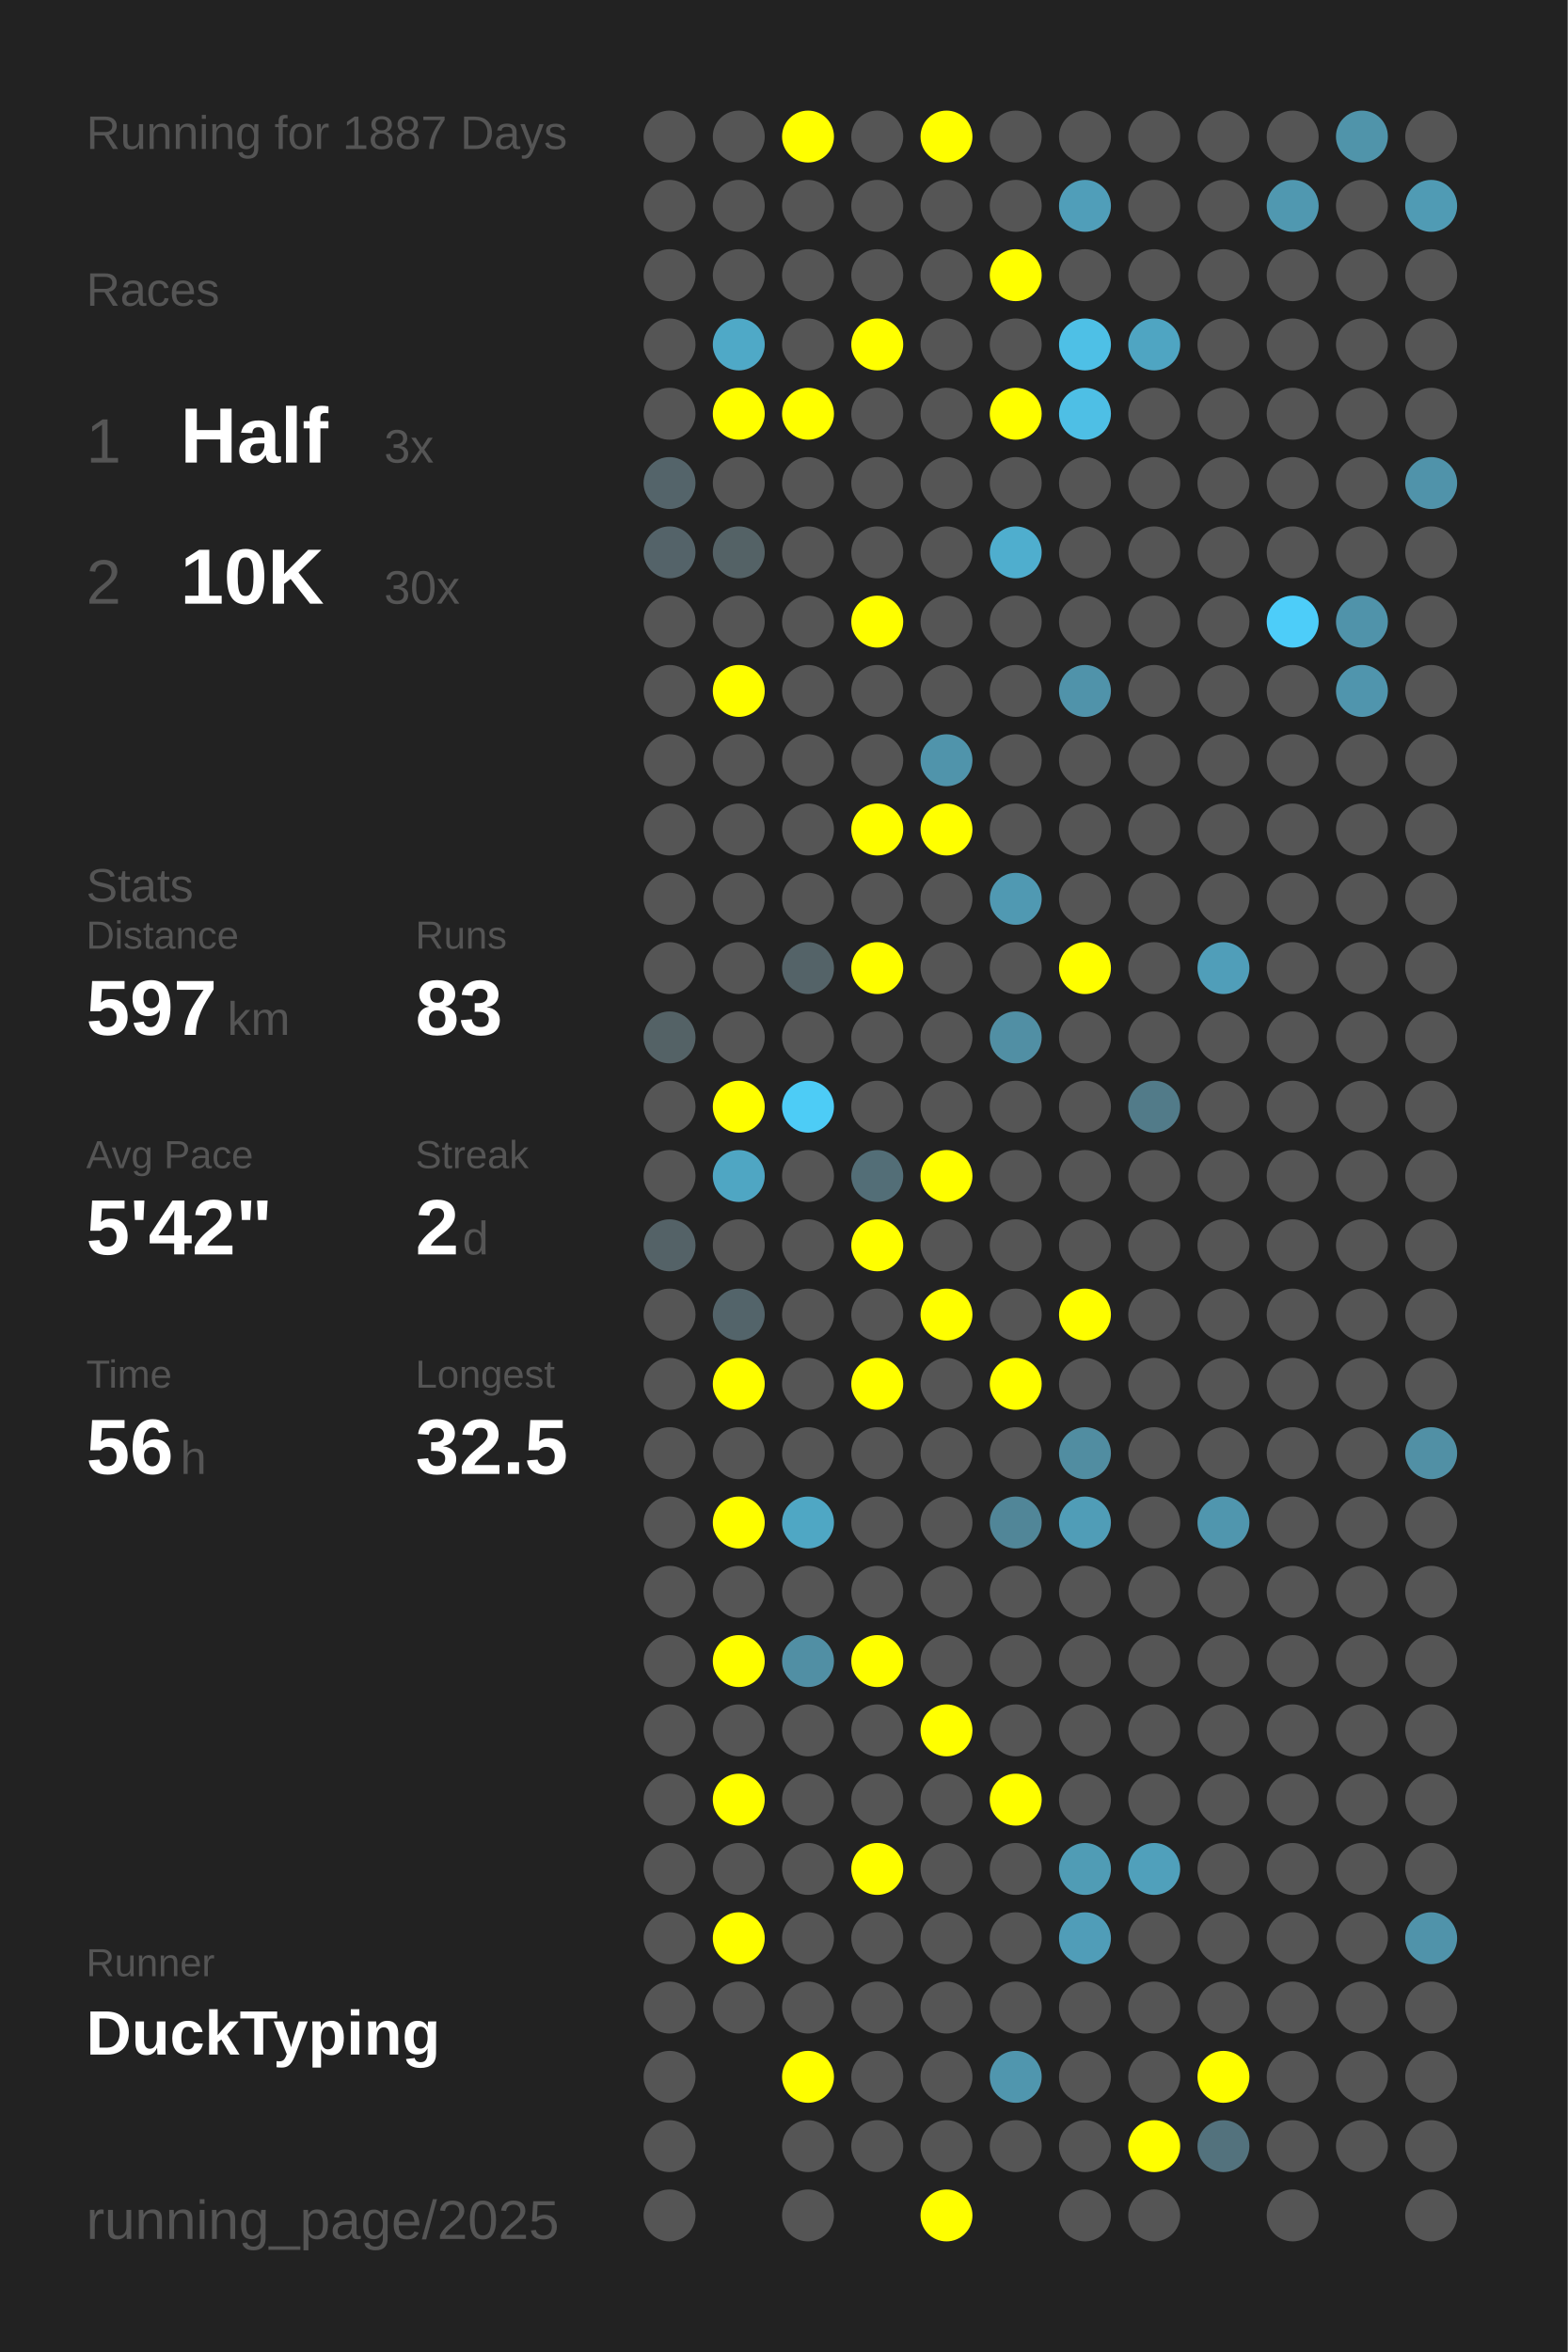
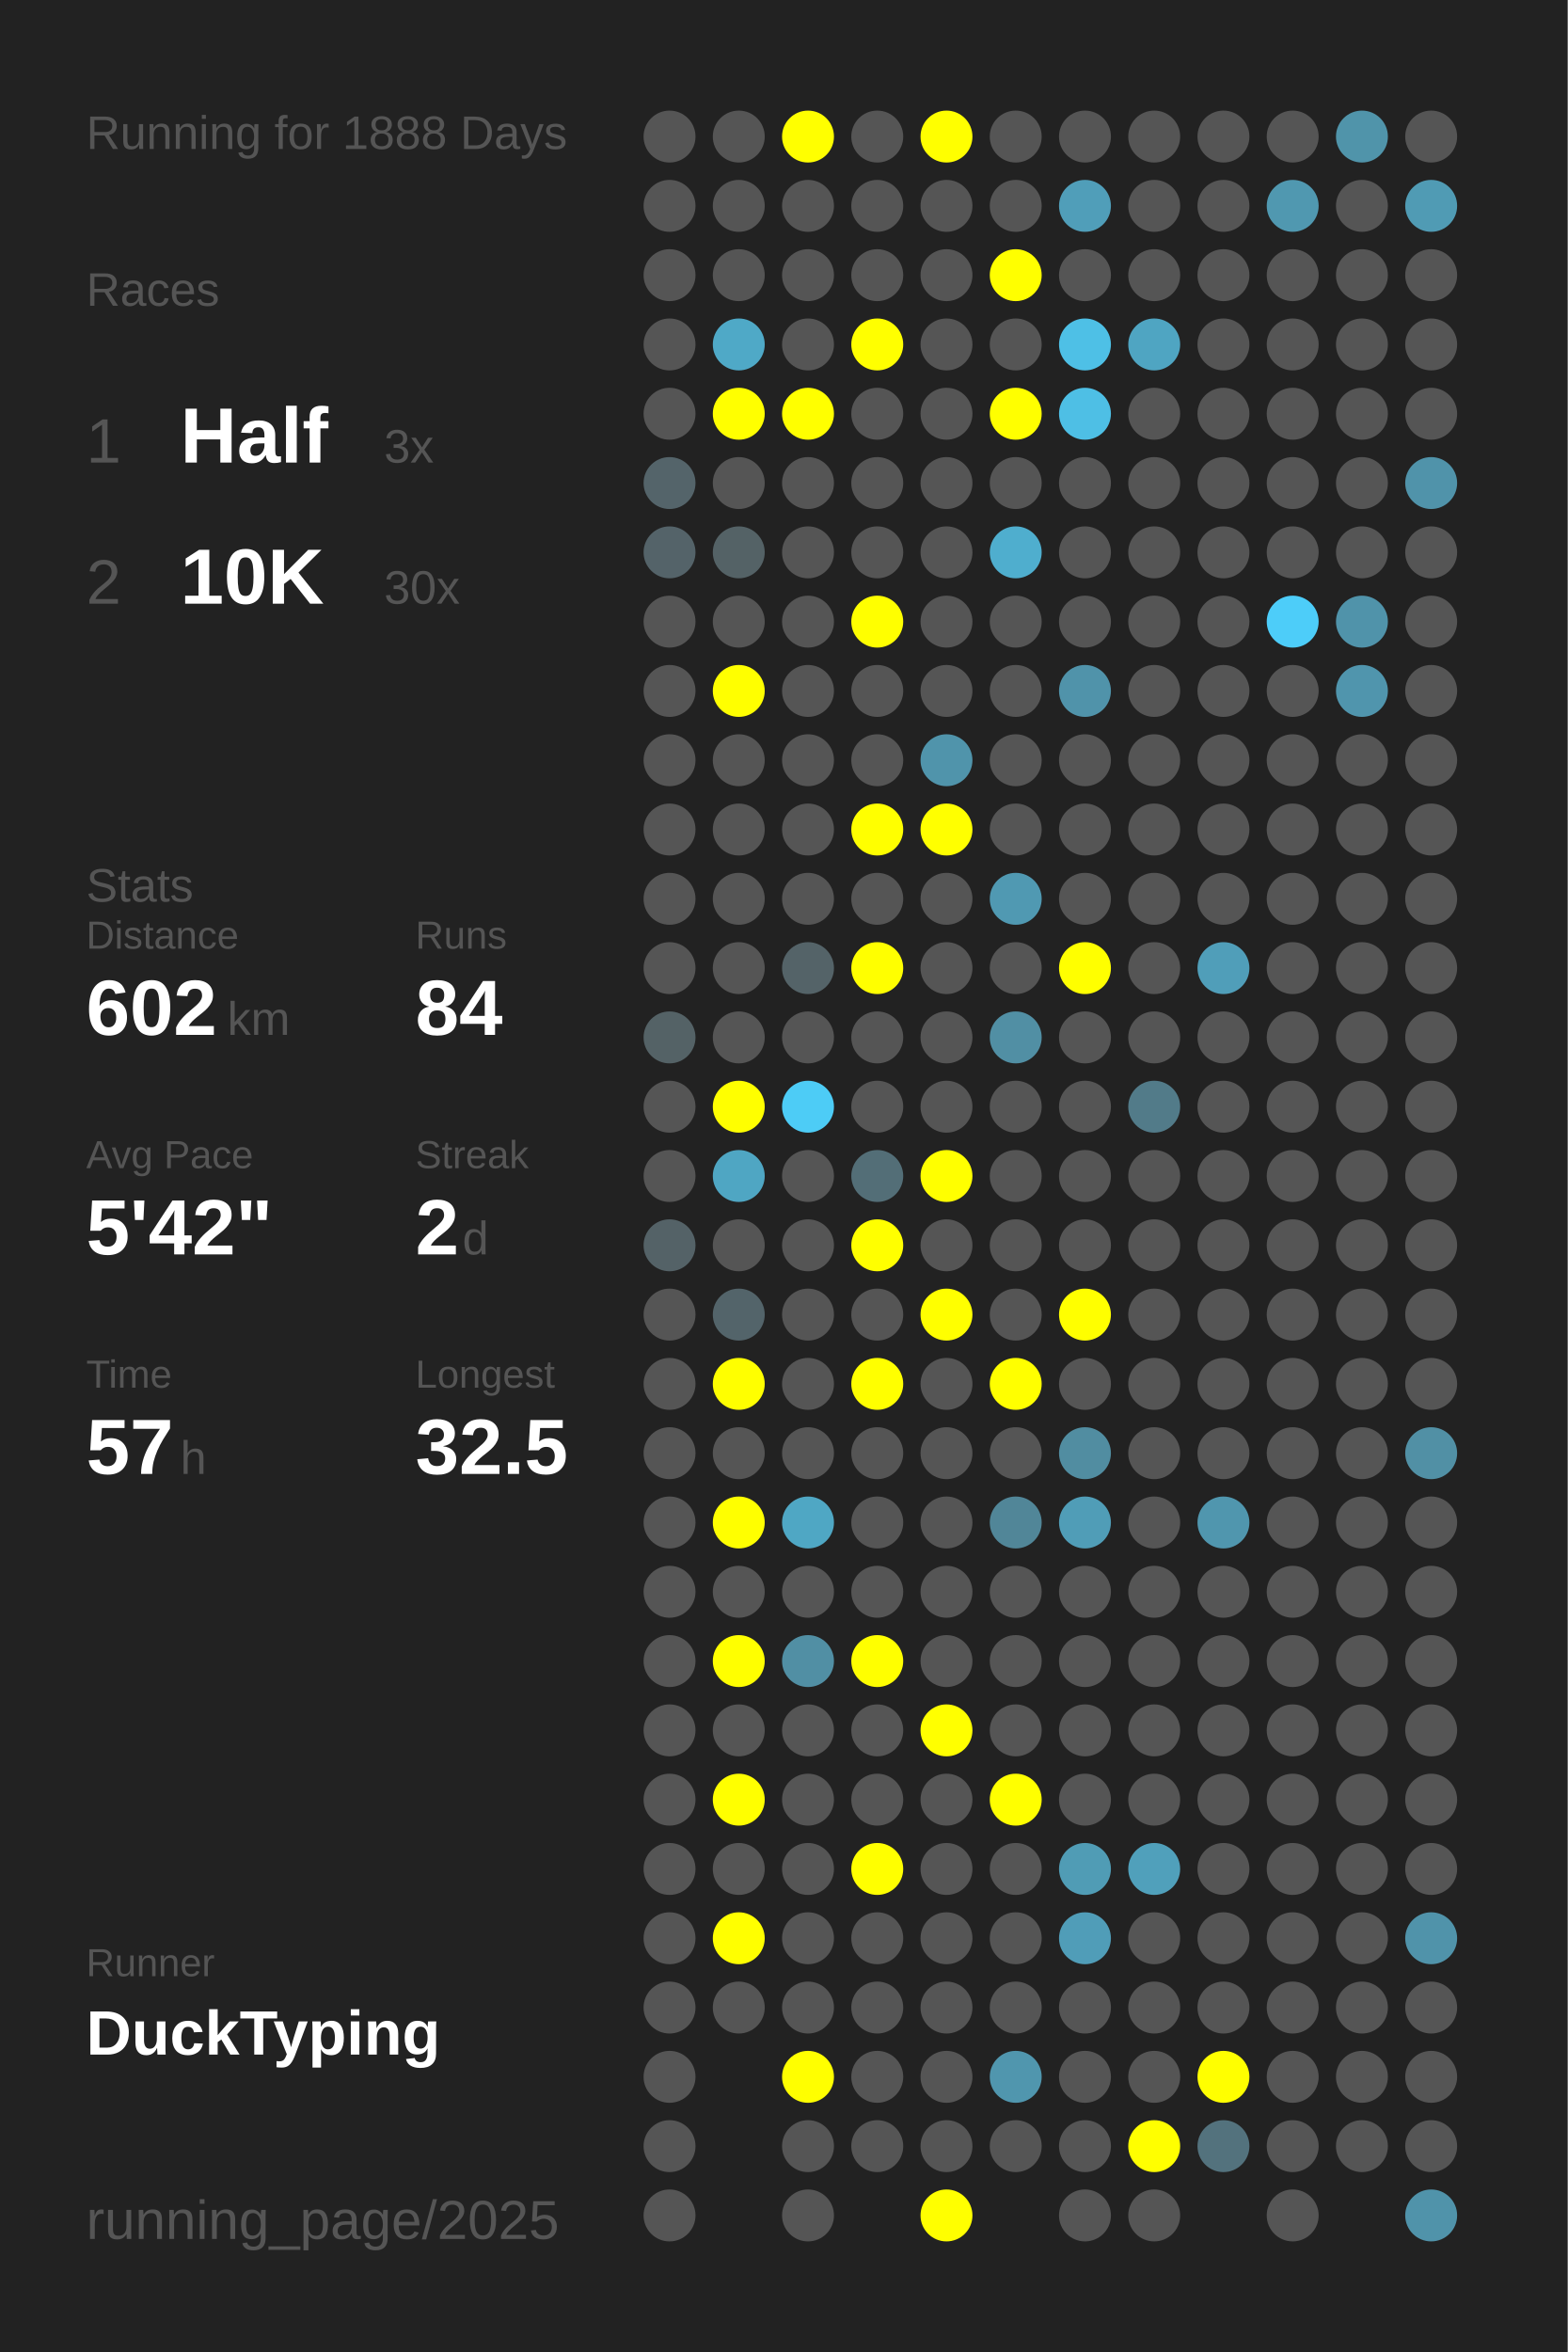
<svg xmlns="http://www.w3.org/2000/svg" baseProfile="full" height="300mm" version="1.1" viewBox="0,0,200,300" width="200mm">
  <defs />
  <rect fill="#222222" height="300" width="200" x="0" y="0" />
-   <text fill="#555555" style="font-size:6px; font-family:Arial;" x="11" y="19">Running for 1887 Days</text>
+   <text fill="#555555" style="font-size:6px; font-family:Arial;" x="11" y="19">Running for 1888 Days</text>
  <text fill="#555555" style="font-size:6px; font-family:Arial;" x="11" y="39">Races</text>
  <text fill="#555555" style="font-size:8px; font-family:Arial;" x="11" y="59">1</text>
  <text fill="#FFFFFF" style="font-size:10px; font-family:Arial; font-weight:bold;" x="23" y="59">Half</text>
  <text fill="#555555" style="font-size:6px; font-family:Arial;" x="49" y="59">3x</text>
  <text fill="#555555" style="font-size:8px; font-family:Arial;" x="11" y="77">2</text>
  <text fill="#FFFFFF" style="font-size:10px; font-family:Arial; font-weight:bold;" x="23" y="77">10K</text>
  <text fill="#555555" style="font-size:6px; font-family:Arial;" x="49" y="77">30x</text>
  <text fill="#555555" style="font-size:6px; font-family:Arial;" x="11" y="115">Stats</text>
  <text fill="#555555" style="font-size:5px; font-family:Arial;" x="11" y="121">Distance</text>
-   <text fill="#FFFFFF" style="font-size:10px; font-family:Arial; font-weight:bold;" x="11" y="132">597</text>
+   <text fill="#FFFFFF" style="font-size:10px; font-family:Arial; font-weight:bold;" x="11" y="132">602</text>
  <text fill="#555555" style="font-size:6px; font-family:Arial;" x="29" y="132">km</text>
  <text fill="#555555" style="font-size:5px; font-family:Arial;" x="53" y="121">Runs</text>
-   <text fill="#FFFFFF" style="font-size:10px; font-family:Arial; font-weight:bold;" x="53" y="132">83</text>
+   <text fill="#FFFFFF" style="font-size:10px; font-family:Arial; font-weight:bold;" x="53" y="132">84</text>
  <text fill="#555555" style="font-size:5px; font-family:Arial;" x="11" y="149">Avg Pace</text>
  <text fill="#FFFFFF" style="font-size:10px; font-family:Arial; font-weight:bold;" x="11" y="160">5'42"</text>
  <text fill="#555555" style="font-size:5px; font-family:Arial;" x="53" y="149">Streak</text>
  <text fill="#FFFFFF" style="font-size:10px; font-family:Arial; font-weight:bold;" x="53" y="160">2</text>
  <text fill="#555555" style="font-size:6px; font-family:Arial;" x="59" y="160">d</text>
  <text fill="#555555" style="font-size:5px; font-family:Arial;" x="11" y="177">Time</text>
-   <text fill="#FFFFFF" style="font-size:10px; font-family:Arial; font-weight:bold;" x="11" y="188">56</text>
+   <text fill="#FFFFFF" style="font-size:10px; font-family:Arial; font-weight:bold;" x="11" y="188">57</text>
  <text fill="#555555" style="font-size:6px; font-family:Arial;" x="23" y="188">h</text>
  <text fill="#555555" style="font-size:5px; font-family:Arial;" x="53" y="177">Longest</text>
  <text fill="#FFFFFF" style="font-size:10px; font-family:Arial; font-weight:bold;" x="53" y="188">32.5</text>
  <text fill="#555555" style="font-size:5px; font-family:Arial;" x="11" y="252.065">Runner</text>
  <text fill="#FFFFFF" style="font-size:8px; font-family:Arial; font-weight:bold;" x="11" y="262.065">DuckTyping</text>
  <text fill="#555555" style="font-size:7px; font-family:Arial;" x="11" y="285.581">running_page/2025</text>
  <circle cx="85.417" cy="17.419" fill="#555555" r="3.312" />
  <circle cx="85.417" cy="26.258" fill="#555555" r="3.312" />
  <circle cx="85.417" cy="35.097" fill="#555555" r="3.312" />
  <circle cx="85.417" cy="43.935" fill="#555555" r="3.312" />
  <circle cx="85.417" cy="52.774" fill="#555555" r="3.312" />
  <circle cx="85.417" cy="61.613" fill="#54646a" r="3.312" />
  <circle cx="85.417" cy="70.452" fill="#546369" r="3.312" />
  <circle cx="85.417" cy="79.29" fill="#555555" r="3.312" />
  <circle cx="85.417" cy="88.129" fill="#555555" r="3.312" />
  <circle cx="85.417" cy="96.968" fill="#555555" r="3.312" />
  <circle cx="85.417" cy="105.806" fill="#555555" r="3.312" />
  <circle cx="85.417" cy="114.645" fill="#555555" r="3.312" />
  <circle cx="85.417" cy="123.484" fill="#555555" r="3.312" />
  <circle cx="85.417" cy="132.323" fill="#546266" r="3.312" />
  <circle cx="85.417" cy="141.161" fill="#555555" r="3.312" />
  <circle cx="85.417" cy="150" fill="#555555" r="3.312" />
  <circle cx="85.417" cy="158.839" fill="#546267" r="3.312" />
  <circle cx="85.417" cy="167.677" fill="#555555" r="3.312" />
  <circle cx="85.417" cy="176.516" fill="#555555" r="3.312" />
  <circle cx="85.417" cy="185.355" fill="#555555" r="3.312" />
  <circle cx="85.417" cy="194.194" fill="#555555" r="3.312" />
  <circle cx="85.417" cy="203.032" fill="#555555" r="3.312" />
  <circle cx="85.417" cy="211.871" fill="#555555" r="3.312" />
  <circle cx="85.417" cy="220.71" fill="#555555" r="3.312" />
  <circle cx="85.417" cy="229.548" fill="#555555" r="3.312" />
  <circle cx="85.417" cy="238.387" fill="#555555" r="3.312" />
  <circle cx="85.417" cy="247.226" fill="#555555" r="3.312" />
  <circle cx="85.417" cy="256.065" fill="#555555" r="3.312" />
  <circle cx="85.417" cy="264.903" fill="#555555" r="3.312" />
  <circle cx="85.417" cy="273.742" fill="#555555" r="3.312" />
  <circle cx="85.417" cy="282.581" fill="#555555" r="3.312" />
  <circle cx="94.25" cy="17.419" fill="#555555" r="3.312" />
  <circle cx="94.25" cy="26.258" fill="#555555" r="3.312" />
  <circle cx="94.25" cy="35.097" fill="#555555" r="3.312" />
  <circle cx="94.25" cy="43.935" fill="#4fa9c7" r="3.312" />
  <circle cx="94.25" cy="52.774" fill="#FFFF00" r="3.312" />
  <circle cx="94.25" cy="61.613" fill="#555555" r="3.312" />
  <circle cx="94.25" cy="70.452" fill="#546266" r="3.312" />
  <circle cx="94.25" cy="79.29" fill="#555555" r="3.312" />
  <circle cx="94.25" cy="88.129" fill="#FFFF00" r="3.312" />
  <circle cx="94.25" cy="96.968" fill="#555555" r="3.312" />
  <circle cx="94.25" cy="105.806" fill="#555555" r="3.312" />
  <circle cx="94.25" cy="114.645" fill="#555555" r="3.312" />
  <circle cx="94.25" cy="123.484" fill="#555555" r="3.312" />
  <circle cx="94.25" cy="132.323" fill="#555555" r="3.312" />
  <circle cx="94.25" cy="141.161" fill="#FFFF00" r="3.312" />
  <circle cx="94.25" cy="150" fill="#4fa6c3" r="3.312" />
  <circle cx="94.25" cy="158.839" fill="#555555" r="3.312" />
  <circle cx="94.25" cy="167.677" fill="#53646a" r="3.312" />
  <circle cx="94.25" cy="176.516" fill="#FFFF00" r="3.312" />
  <circle cx="94.25" cy="185.355" fill="#555555" r="3.312" />
  <circle cx="94.25" cy="194.194" fill="#FFFF00" r="3.312" />
  <circle cx="94.25" cy="203.032" fill="#555555" r="3.312" />
  <circle cx="94.25" cy="211.871" fill="#FFFF00" r="3.312" />
  <circle cx="94.25" cy="220.71" fill="#555555" r="3.312" />
  <circle cx="94.25" cy="229.548" fill="#FFFF00" r="3.312" />
  <circle cx="94.25" cy="238.387" fill="#555555" r="3.312" />
  <circle cx="94.25" cy="247.226" fill="#FFFF00" r="3.312" />
  <circle cx="94.25" cy="256.065" fill="#555555" r="3.312" />
  <circle cx="103.083" cy="17.419" fill="#FFFF00" r="3.312" />
  <circle cx="103.083" cy="26.258" fill="#555555" r="3.312" />
  <circle cx="103.083" cy="35.097" fill="#555555" r="3.312" />
  <circle cx="103.083" cy="43.935" fill="#555555" r="3.312" />
  <circle cx="103.083" cy="52.774" fill="#FFFF00" r="3.312" />
  <circle cx="103.083" cy="61.613" fill="#555555" r="3.312" />
  <circle cx="103.083" cy="70.452" fill="#555555" r="3.312" />
  <circle cx="103.083" cy="79.29" fill="#555555" r="3.312" />
  <circle cx="103.083" cy="88.129" fill="#555555" r="3.312" />
  <circle cx="103.083" cy="96.968" fill="#555555" r="3.312" />
  <circle cx="103.083" cy="105.806" fill="#555555" r="3.312" />
  <circle cx="103.083" cy="114.645" fill="#555555" r="3.312" />
  <circle cx="103.083" cy="123.484" fill="#546368" r="3.312" />
  <circle cx="103.083" cy="132.323" fill="#555555" r="3.312" />
  <circle cx="103.083" cy="141.161" fill="#4dccf6" r="3.312" />
  <circle cx="103.083" cy="150" fill="#555555" r="3.312" />
  <circle cx="103.083" cy="158.839" fill="#555555" r="3.312" />
  <circle cx="103.083" cy="167.677" fill="#555555" r="3.312" />
  <circle cx="103.083" cy="176.516" fill="#555555" r="3.312" />
  <circle cx="103.083" cy="185.355" fill="#555555" r="3.312" />
  <circle cx="103.083" cy="194.194" fill="#4fa7c4" r="3.312" />
  <circle cx="103.083" cy="203.032" fill="#555555" r="3.312" />
  <circle cx="103.083" cy="211.871" fill="#518fa4" r="3.312" />
  <circle cx="103.083" cy="220.71" fill="#555555" r="3.312" />
  <circle cx="103.083" cy="229.548" fill="#555555" r="3.312" />
  <circle cx="103.083" cy="238.387" fill="#555555" r="3.312" />
  <circle cx="103.083" cy="247.226" fill="#555555" r="3.312" />
  <circle cx="103.083" cy="256.065" fill="#555555" r="3.312" />
  <circle cx="103.083" cy="264.903" fill="#FFFF00" r="3.312" />
  <circle cx="103.083" cy="273.742" fill="#555555" r="3.312" />
  <circle cx="103.083" cy="282.581" fill="#555555" r="3.312" />
  <circle cx="111.917" cy="17.419" fill="#555555" r="3.312" />
  <circle cx="111.917" cy="26.258" fill="#555555" r="3.312" />
  <circle cx="111.917" cy="35.097" fill="#555555" r="3.312" />
  <circle cx="111.917" cy="43.935" fill="#FFFF00" r="3.312" />
  <circle cx="111.917" cy="52.774" fill="#555555" r="3.312" />
  <circle cx="111.917" cy="61.613" fill="#555555" r="3.312" />
  <circle cx="111.917" cy="70.452" fill="#555555" r="3.312" />
  <circle cx="111.917" cy="79.29" fill="#FFFF00" r="3.312" />
  <circle cx="111.917" cy="88.129" fill="#555555" r="3.312" />
  <circle cx="111.917" cy="96.968" fill="#555555" r="3.312" />
  <circle cx="111.917" cy="105.806" fill="#FFFF00" r="3.312" />
  <circle cx="111.917" cy="114.645" fill="#555555" r="3.312" />
  <circle cx="111.917" cy="123.484" fill="#FFFF00" r="3.312" />
  <circle cx="111.917" cy="132.323" fill="#555555" r="3.312" />
  <circle cx="111.917" cy="141.161" fill="#555555" r="3.312" />
  <circle cx="111.917" cy="150" fill="#536e77" r="3.312" />
  <circle cx="111.917" cy="158.839" fill="#FFFF00" r="3.312" />
  <circle cx="111.917" cy="167.677" fill="#555555" r="3.312" />
  <circle cx="111.917" cy="176.516" fill="#FFFF00" r="3.312" />
  <circle cx="111.917" cy="185.355" fill="#555555" r="3.312" />
  <circle cx="111.917" cy="194.194" fill="#555555" r="3.312" />
  <circle cx="111.917" cy="203.032" fill="#555555" r="3.312" />
  <circle cx="111.917" cy="211.871" fill="#FFFF00" r="3.312" />
  <circle cx="111.917" cy="220.71" fill="#555555" r="3.312" />
  <circle cx="111.917" cy="229.548" fill="#555555" r="3.312" />
  <circle cx="111.917" cy="238.387" fill="#FFFF00" r="3.312" />
  <circle cx="111.917" cy="247.226" fill="#555555" r="3.312" />
  <circle cx="111.917" cy="256.065" fill="#555555" r="3.312" />
  <circle cx="111.917" cy="264.903" fill="#555555" r="3.312" />
  <circle cx="111.917" cy="273.742" fill="#555555" r="3.312" />
  <circle cx="120.75" cy="17.419" fill="#FFFF00" r="3.312" />
  <circle cx="120.75" cy="26.258" fill="#555555" r="3.312" />
  <circle cx="120.75" cy="35.097" fill="#555555" r="3.312" />
  <circle cx="120.75" cy="43.935" fill="#555555" r="3.312" />
  <circle cx="120.75" cy="52.774" fill="#555555" r="3.312" />
  <circle cx="120.75" cy="61.613" fill="#555555" r="3.312" />
  <circle cx="120.75" cy="70.452" fill="#555555" r="3.312" />
  <circle cx="120.75" cy="79.29" fill="#555555" r="3.312" />
  <circle cx="120.75" cy="88.129" fill="#555555" r="3.312" />
  <circle cx="120.75" cy="96.968" fill="#5094ab" r="3.312" />
  <circle cx="120.75" cy="105.806" fill="#FFFF00" r="3.312" />
  <circle cx="120.75" cy="114.645" fill="#555555" r="3.312" />
  <circle cx="120.75" cy="123.484" fill="#555555" r="3.312" />
  <circle cx="120.75" cy="132.323" fill="#555555" r="3.312" />
  <circle cx="120.75" cy="141.161" fill="#555555" r="3.312" />
  <circle cx="120.75" cy="150" fill="#FFFF00" r="3.312" />
  <circle cx="120.75" cy="158.839" fill="#555555" r="3.312" />
  <circle cx="120.75" cy="167.677" fill="#FFFF00" r="3.312" />
  <circle cx="120.75" cy="176.516" fill="#555555" r="3.312" />
  <circle cx="120.75" cy="185.355" fill="#555555" r="3.312" />
  <circle cx="120.75" cy="194.194" fill="#555555" r="3.312" />
  <circle cx="120.75" cy="203.032" fill="#555555" r="3.312" />
  <circle cx="120.75" cy="211.871" fill="#555555" r="3.312" />
  <circle cx="120.75" cy="220.71" fill="#FFFF00" r="3.312" />
  <circle cx="120.75" cy="229.548" fill="#555555" r="3.312" />
  <circle cx="120.75" cy="238.387" fill="#555555" r="3.312" />
  <circle cx="120.75" cy="247.226" fill="#555555" r="3.312" />
  <circle cx="120.75" cy="256.065" fill="#555555" r="3.312" />
  <circle cx="120.75" cy="264.903" fill="#555555" r="3.312" />
  <circle cx="120.75" cy="273.742" fill="#555555" r="3.312" />
  <circle cx="120.75" cy="282.581" fill="#FFFF00" r="3.312" />
  <circle cx="129.583" cy="17.419" fill="#555555" r="3.312" />
  <circle cx="129.583" cy="26.258" fill="#555555" r="3.312" />
  <circle cx="129.583" cy="35.097" fill="#FFFF00" r="3.312" />
  <circle cx="129.583" cy="43.935" fill="#555555" r="3.312" />
  <circle cx="129.583" cy="52.774" fill="#FFFF00" r="3.312" />
  <circle cx="129.583" cy="61.613" fill="#555555" r="3.312" />
  <circle cx="129.583" cy="70.452" fill="#4faece" r="3.312" />
  <circle cx="129.583" cy="79.29" fill="#555555" r="3.312" />
  <circle cx="129.583" cy="88.129" fill="#555555" r="3.312" />
  <circle cx="129.583" cy="96.968" fill="#555555" r="3.312" />
  <circle cx="129.583" cy="105.806" fill="#555555" r="3.312" />
  <circle cx="129.583" cy="114.645" fill="#5099b2" r="3.312" />
  <circle cx="129.583" cy="123.484" fill="#555555" r="3.312" />
  <circle cx="129.583" cy="132.323" fill="#518fa4" r="3.312" />
  <circle cx="129.583" cy="141.161" fill="#555555" r="3.312" />
  <circle cx="129.583" cy="150" fill="#555555" r="3.312" />
  <circle cx="129.583" cy="158.839" fill="#555555" r="3.312" />
  <circle cx="129.583" cy="167.677" fill="#555555" r="3.312" />
  <circle cx="129.583" cy="176.516" fill="#FFFF00" r="3.312" />
  <circle cx="129.583" cy="185.355" fill="#555555" r="3.312" />
  <circle cx="129.583" cy="194.194" fill="#518698" r="3.312" />
  <circle cx="129.583" cy="203.032" fill="#555555" r="3.312" />
  <circle cx="129.583" cy="211.871" fill="#555555" r="3.312" />
  <circle cx="129.583" cy="220.71" fill="#555555" r="3.312" />
  <circle cx="129.583" cy="229.548" fill="#FFFF00" r="3.312" />
  <circle cx="129.583" cy="238.387" fill="#555555" r="3.312" />
  <circle cx="129.583" cy="247.226" fill="#555555" r="3.312" />
  <circle cx="129.583" cy="256.065" fill="#555555" r="3.312" />
  <circle cx="129.583" cy="264.903" fill="#5096ae" r="3.312" />
  <circle cx="129.583" cy="273.742" fill="#555555" r="3.312" />
  <circle cx="138.417" cy="17.419" fill="#555555" r="3.312" />
  <circle cx="138.417" cy="26.258" fill="#509eb9" r="3.312" />
  <circle cx="138.417" cy="35.097" fill="#555555" r="3.312" />
  <circle cx="138.417" cy="43.935" fill="#4ec0e6" r="3.312" />
  <circle cx="138.417" cy="52.774" fill="#4ebfe5" r="3.312" />
  <circle cx="138.417" cy="61.613" fill="#555555" r="3.312" />
  <circle cx="138.417" cy="70.452" fill="#555555" r="3.312" />
  <circle cx="138.417" cy="79.29" fill="#555555" r="3.312" />
  <circle cx="138.417" cy="88.129" fill="#5093aa" r="3.312" />
  <circle cx="138.417" cy="96.968" fill="#555555" r="3.312" />
  <circle cx="138.417" cy="105.806" fill="#555555" r="3.312" />
  <circle cx="138.417" cy="114.645" fill="#555555" r="3.312" />
  <circle cx="138.417" cy="123.484" fill="#FFFF00" r="3.312" />
  <circle cx="138.417" cy="132.323" fill="#555555" r="3.312" />
  <circle cx="138.417" cy="141.161" fill="#555555" r="3.312" />
  <circle cx="138.417" cy="150" fill="#555555" r="3.312" />
  <circle cx="138.417" cy="158.839" fill="#555555" r="3.312" />
  <circle cx="138.417" cy="167.677" fill="#FFFF00" r="3.312" />
  <circle cx="138.417" cy="176.516" fill="#555555" r="3.312" />
  <circle cx="138.417" cy="185.355" fill="#518da1" r="3.312" />
  <circle cx="138.417" cy="194.194" fill="#509db7" r="3.312" />
  <circle cx="138.417" cy="203.032" fill="#555555" r="3.312" />
  <circle cx="138.417" cy="211.871" fill="#555555" r="3.312" />
  <circle cx="138.417" cy="220.71" fill="#555555" r="3.312" />
  <circle cx="138.417" cy="229.548" fill="#555555" r="3.312" />
  <circle cx="138.417" cy="238.387" fill="#509cb5" r="3.312" />
  <circle cx="138.417" cy="247.226" fill="#509db8" r="3.312" />
  <circle cx="138.417" cy="256.065" fill="#555555" r="3.312" />
  <circle cx="138.417" cy="264.903" fill="#555555" r="3.312" />
  <circle cx="138.417" cy="273.742" fill="#555555" r="3.312" />
  <circle cx="138.417" cy="282.581" fill="#555555" r="3.312" />
  <circle cx="147.25" cy="17.419" fill="#555555" r="3.312" />
  <circle cx="147.25" cy="26.258" fill="#555555" r="3.312" />
  <circle cx="147.25" cy="35.097" fill="#555555" r="3.312" />
  <circle cx="147.25" cy="43.935" fill="#4fa5c2" r="3.312" />
  <circle cx="147.25" cy="52.774" fill="#555555" r="3.312" />
  <circle cx="147.25" cy="61.613" fill="#555555" r="3.312" />
  <circle cx="147.25" cy="70.452" fill="#555555" r="3.312" />
  <circle cx="147.25" cy="79.29" fill="#555555" r="3.312" />
  <circle cx="147.25" cy="88.129" fill="#555555" r="3.312" />
  <circle cx="147.25" cy="96.968" fill="#555555" r="3.312" />
  <circle cx="147.25" cy="105.806" fill="#555555" r="3.312" />
  <circle cx="147.25" cy="114.645" fill="#555555" r="3.312" />
  <circle cx="147.25" cy="123.484" fill="#555555" r="3.312" />
  <circle cx="147.25" cy="132.323" fill="#555555" r="3.312" />
  <circle cx="147.25" cy="141.161" fill="#527b89" r="3.312" />
  <circle cx="147.25" cy="150" fill="#555555" r="3.312" />
  <circle cx="147.25" cy="158.839" fill="#555555" r="3.312" />
  <circle cx="147.25" cy="167.677" fill="#555555" r="3.312" />
  <circle cx="147.25" cy="176.516" fill="#555555" r="3.312" />
  <circle cx="147.25" cy="185.355" fill="#555555" r="3.312" />
  <circle cx="147.25" cy="194.194" fill="#555555" r="3.312" />
  <circle cx="147.25" cy="203.032" fill="#555555" r="3.312" />
  <circle cx="147.25" cy="211.871" fill="#555555" r="3.312" />
  <circle cx="147.25" cy="220.71" fill="#555555" r="3.312" />
  <circle cx="147.25" cy="229.548" fill="#555555" r="3.312" />
  <circle cx="147.25" cy="238.387" fill="#50a0bb" r="3.312" />
  <circle cx="147.25" cy="247.226" fill="#555555" r="3.312" />
  <circle cx="147.25" cy="256.065" fill="#555555" r="3.312" />
  <circle cx="147.25" cy="264.903" fill="#555555" r="3.312" />
  <circle cx="147.25" cy="273.742" fill="#FFFF00" r="3.312" />
  <circle cx="147.25" cy="282.581" fill="#555555" r="3.312" />
  <circle cx="156.083" cy="17.419" fill="#555555" r="3.312" />
  <circle cx="156.083" cy="26.258" fill="#555555" r="3.312" />
  <circle cx="156.083" cy="35.097" fill="#555555" r="3.312" />
  <circle cx="156.083" cy="43.935" fill="#555555" r="3.312" />
  <circle cx="156.083" cy="52.774" fill="#555555" r="3.312" />
  <circle cx="156.083" cy="61.613" fill="#555555" r="3.312" />
  <circle cx="156.083" cy="70.452" fill="#555555" r="3.312" />
  <circle cx="156.083" cy="79.29" fill="#555555" r="3.312" />
  <circle cx="156.083" cy="88.129" fill="#555555" r="3.312" />
  <circle cx="156.083" cy="96.968" fill="#555555" r="3.312" />
  <circle cx="156.083" cy="105.806" fill="#555555" r="3.312" />
  <circle cx="156.083" cy="114.645" fill="#555555" r="3.312" />
  <circle cx="156.083" cy="123.484" fill="#509eb9" r="3.312" />
  <circle cx="156.083" cy="132.323" fill="#555555" r="3.312" />
  <circle cx="156.083" cy="141.161" fill="#555555" r="3.312" />
  <circle cx="156.083" cy="150" fill="#555555" r="3.312" />
  <circle cx="156.083" cy="158.839" fill="#555555" r="3.312" />
  <circle cx="156.083" cy="167.677" fill="#555555" r="3.312" />
  <circle cx="156.083" cy="176.516" fill="#555555" r="3.312" />
  <circle cx="156.083" cy="185.355" fill="#555555" r="3.312" />
  <circle cx="156.083" cy="194.194" fill="#5096ae" r="3.312" />
  <circle cx="156.083" cy="203.032" fill="#555555" r="3.312" />
  <circle cx="156.083" cy="211.871" fill="#555555" r="3.312" />
  <circle cx="156.083" cy="220.71" fill="#555555" r="3.312" />
  <circle cx="156.083" cy="229.548" fill="#555555" r="3.312" />
  <circle cx="156.083" cy="238.387" fill="#555555" r="3.312" />
  <circle cx="156.083" cy="247.226" fill="#555555" r="3.312" />
  <circle cx="156.083" cy="256.065" fill="#555555" r="3.312" />
  <circle cx="156.083" cy="264.903" fill="#FFFF00" r="3.312" />
  <circle cx="156.083" cy="273.742" fill="#53727d" r="3.312" />
  <circle cx="164.917" cy="17.419" fill="#555555" r="3.312" />
  <circle cx="164.917" cy="26.258" fill="#5098b0" r="3.312" />
  <circle cx="164.917" cy="35.097" fill="#555555" r="3.312" />
  <circle cx="164.917" cy="43.935" fill="#555555" r="3.312" />
  <circle cx="164.917" cy="52.774" fill="#555555" r="3.312" />
  <circle cx="164.917" cy="61.613" fill="#555555" r="3.312" />
  <circle cx="164.917" cy="70.452" fill="#555555" r="3.312" />
  <circle cx="164.917" cy="79.29" fill="#4dcdf9" r="3.312" />
  <circle cx="164.917" cy="88.129" fill="#555555" r="3.312" />
  <circle cx="164.917" cy="96.968" fill="#555555" r="3.312" />
  <circle cx="164.917" cy="105.806" fill="#555555" r="3.312" />
  <circle cx="164.917" cy="114.645" fill="#555555" r="3.312" />
  <circle cx="164.917" cy="123.484" fill="#555555" r="3.312" />
  <circle cx="164.917" cy="132.323" fill="#555555" r="3.312" />
  <circle cx="164.917" cy="141.161" fill="#555555" r="3.312" />
  <circle cx="164.917" cy="150" fill="#555555" r="3.312" />
  <circle cx="164.917" cy="158.839" fill="#555555" r="3.312" />
  <circle cx="164.917" cy="167.677" fill="#555555" r="3.312" />
  <circle cx="164.917" cy="176.516" fill="#555555" r="3.312" />
  <circle cx="164.917" cy="185.355" fill="#555555" r="3.312" />
  <circle cx="164.917" cy="194.194" fill="#555555" r="3.312" />
  <circle cx="164.917" cy="203.032" fill="#555555" r="3.312" />
  <circle cx="164.917" cy="211.871" fill="#555555" r="3.312" />
  <circle cx="164.917" cy="220.71" fill="#555555" r="3.312" />
  <circle cx="164.917" cy="229.548" fill="#555555" r="3.312" />
  <circle cx="164.917" cy="238.387" fill="#555555" r="3.312" />
  <circle cx="164.917" cy="247.226" fill="#555555" r="3.312" />
  <circle cx="164.917" cy="256.065" fill="#555555" r="3.312" />
  <circle cx="164.917" cy="264.903" fill="#555555" r="3.312" />
  <circle cx="164.917" cy="273.742" fill="#555555" r="3.312" />
  <circle cx="164.917" cy="282.581" fill="#555555" r="3.312" />
  <circle cx="173.75" cy="17.419" fill="#5094aa" r="3.312" />
  <circle cx="173.75" cy="26.258" fill="#555555" r="3.312" />
  <circle cx="173.75" cy="35.097" fill="#555555" r="3.312" />
  <circle cx="173.75" cy="43.935" fill="#555555" r="3.312" />
  <circle cx="173.75" cy="52.774" fill="#555555" r="3.312" />
  <circle cx="173.75" cy="61.613" fill="#555555" r="3.312" />
  <circle cx="173.75" cy="70.452" fill="#555555" r="3.312" />
  <circle cx="173.75" cy="79.29" fill="#5093aa" r="3.312" />
  <circle cx="173.75" cy="88.129" fill="#5095ad" r="3.312" />
  <circle cx="173.75" cy="96.968" fill="#555555" r="3.312" />
  <circle cx="173.75" cy="105.806" fill="#555555" r="3.312" />
  <circle cx="173.75" cy="114.645" fill="#555555" r="3.312" />
  <circle cx="173.75" cy="123.484" fill="#555555" r="3.312" />
  <circle cx="173.75" cy="132.323" fill="#555555" r="3.312" />
  <circle cx="173.75" cy="141.161" fill="#555555" r="3.312" />
  <circle cx="173.75" cy="150" fill="#555555" r="3.312" />
  <circle cx="173.75" cy="158.839" fill="#555555" r="3.312" />
  <circle cx="173.75" cy="167.677" fill="#555555" r="3.312" />
  <circle cx="173.75" cy="176.516" fill="#555555" r="3.312" />
  <circle cx="173.75" cy="185.355" fill="#555555" r="3.312" />
  <circle cx="173.75" cy="194.194" fill="#555555" r="3.312" />
  <circle cx="173.75" cy="203.032" fill="#555555" r="3.312" />
  <circle cx="173.75" cy="211.871" fill="#555555" r="3.312" />
  <circle cx="173.75" cy="220.71" fill="#555555" r="3.312" />
  <circle cx="173.75" cy="229.548" fill="#555555" r="3.312" />
  <circle cx="173.75" cy="238.387" fill="#555555" r="3.312" />
  <circle cx="173.75" cy="247.226" fill="#555555" r="3.312" />
  <circle cx="173.75" cy="256.065" fill="#555555" r="3.312" />
  <circle cx="173.75" cy="264.903" fill="#555555" r="3.312" />
  <circle cx="173.75" cy="273.742" fill="#555555" r="3.312" />
  <circle cx="182.583" cy="17.419" fill="#555555" r="3.312" />
  <circle cx="182.583" cy="26.258" fill="#509bb4" r="3.312" />
  <circle cx="182.583" cy="35.097" fill="#555555" r="3.312" />
  <circle cx="182.583" cy="43.935" fill="#555555" r="3.312" />
  <circle cx="182.583" cy="52.774" fill="#555555" r="3.312" />
  <circle cx="182.583" cy="61.613" fill="#5093aa" r="3.312" />
  <circle cx="182.583" cy="70.452" fill="#555555" r="3.312" />
  <circle cx="182.583" cy="79.29" fill="#555555" r="3.312" />
  <circle cx="182.583" cy="88.129" fill="#555555" r="3.312" />
  <circle cx="182.583" cy="96.968" fill="#555555" r="3.312" />
  <circle cx="182.583" cy="105.806" fill="#555555" r="3.312" />
  <circle cx="182.583" cy="114.645" fill="#555555" r="3.312" />
  <circle cx="182.583" cy="123.484" fill="#555555" r="3.312" />
  <circle cx="182.583" cy="132.323" fill="#555555" r="3.312" />
  <circle cx="182.583" cy="141.161" fill="#555555" r="3.312" />
  <circle cx="182.583" cy="150" fill="#555555" r="3.312" />
  <circle cx="182.583" cy="158.839" fill="#555555" r="3.312" />
  <circle cx="182.583" cy="167.677" fill="#555555" r="3.312" />
  <circle cx="182.583" cy="176.516" fill="#555555" r="3.312" />
  <circle cx="182.583" cy="185.355" fill="#5190a5" r="3.312" />
  <circle cx="182.583" cy="194.194" fill="#555555" r="3.312" />
  <circle cx="182.583" cy="203.032" fill="#555555" r="3.312" />
  <circle cx="182.583" cy="211.871" fill="#555555" r="3.312" />
  <circle cx="182.583" cy="220.71" fill="#555555" r="3.312" />
  <circle cx="182.583" cy="229.548" fill="#555555" r="3.312" />
  <circle cx="182.583" cy="238.387" fill="#555555" r="3.312" />
  <circle cx="182.583" cy="247.226" fill="#5093aa" r="3.312" />
  <circle cx="182.583" cy="256.065" fill="#555555" r="3.312" />
  <circle cx="182.583" cy="264.903" fill="#555555" r="3.312" />
  <circle cx="182.583" cy="273.742" fill="#555555" r="3.312" />
-   <circle cx="182.583" cy="282.581" fill="#555555" r="3.312" />
+   <circle cx="182.583" cy="282.581" fill="#5093aa" r="3.312" />
</svg>
